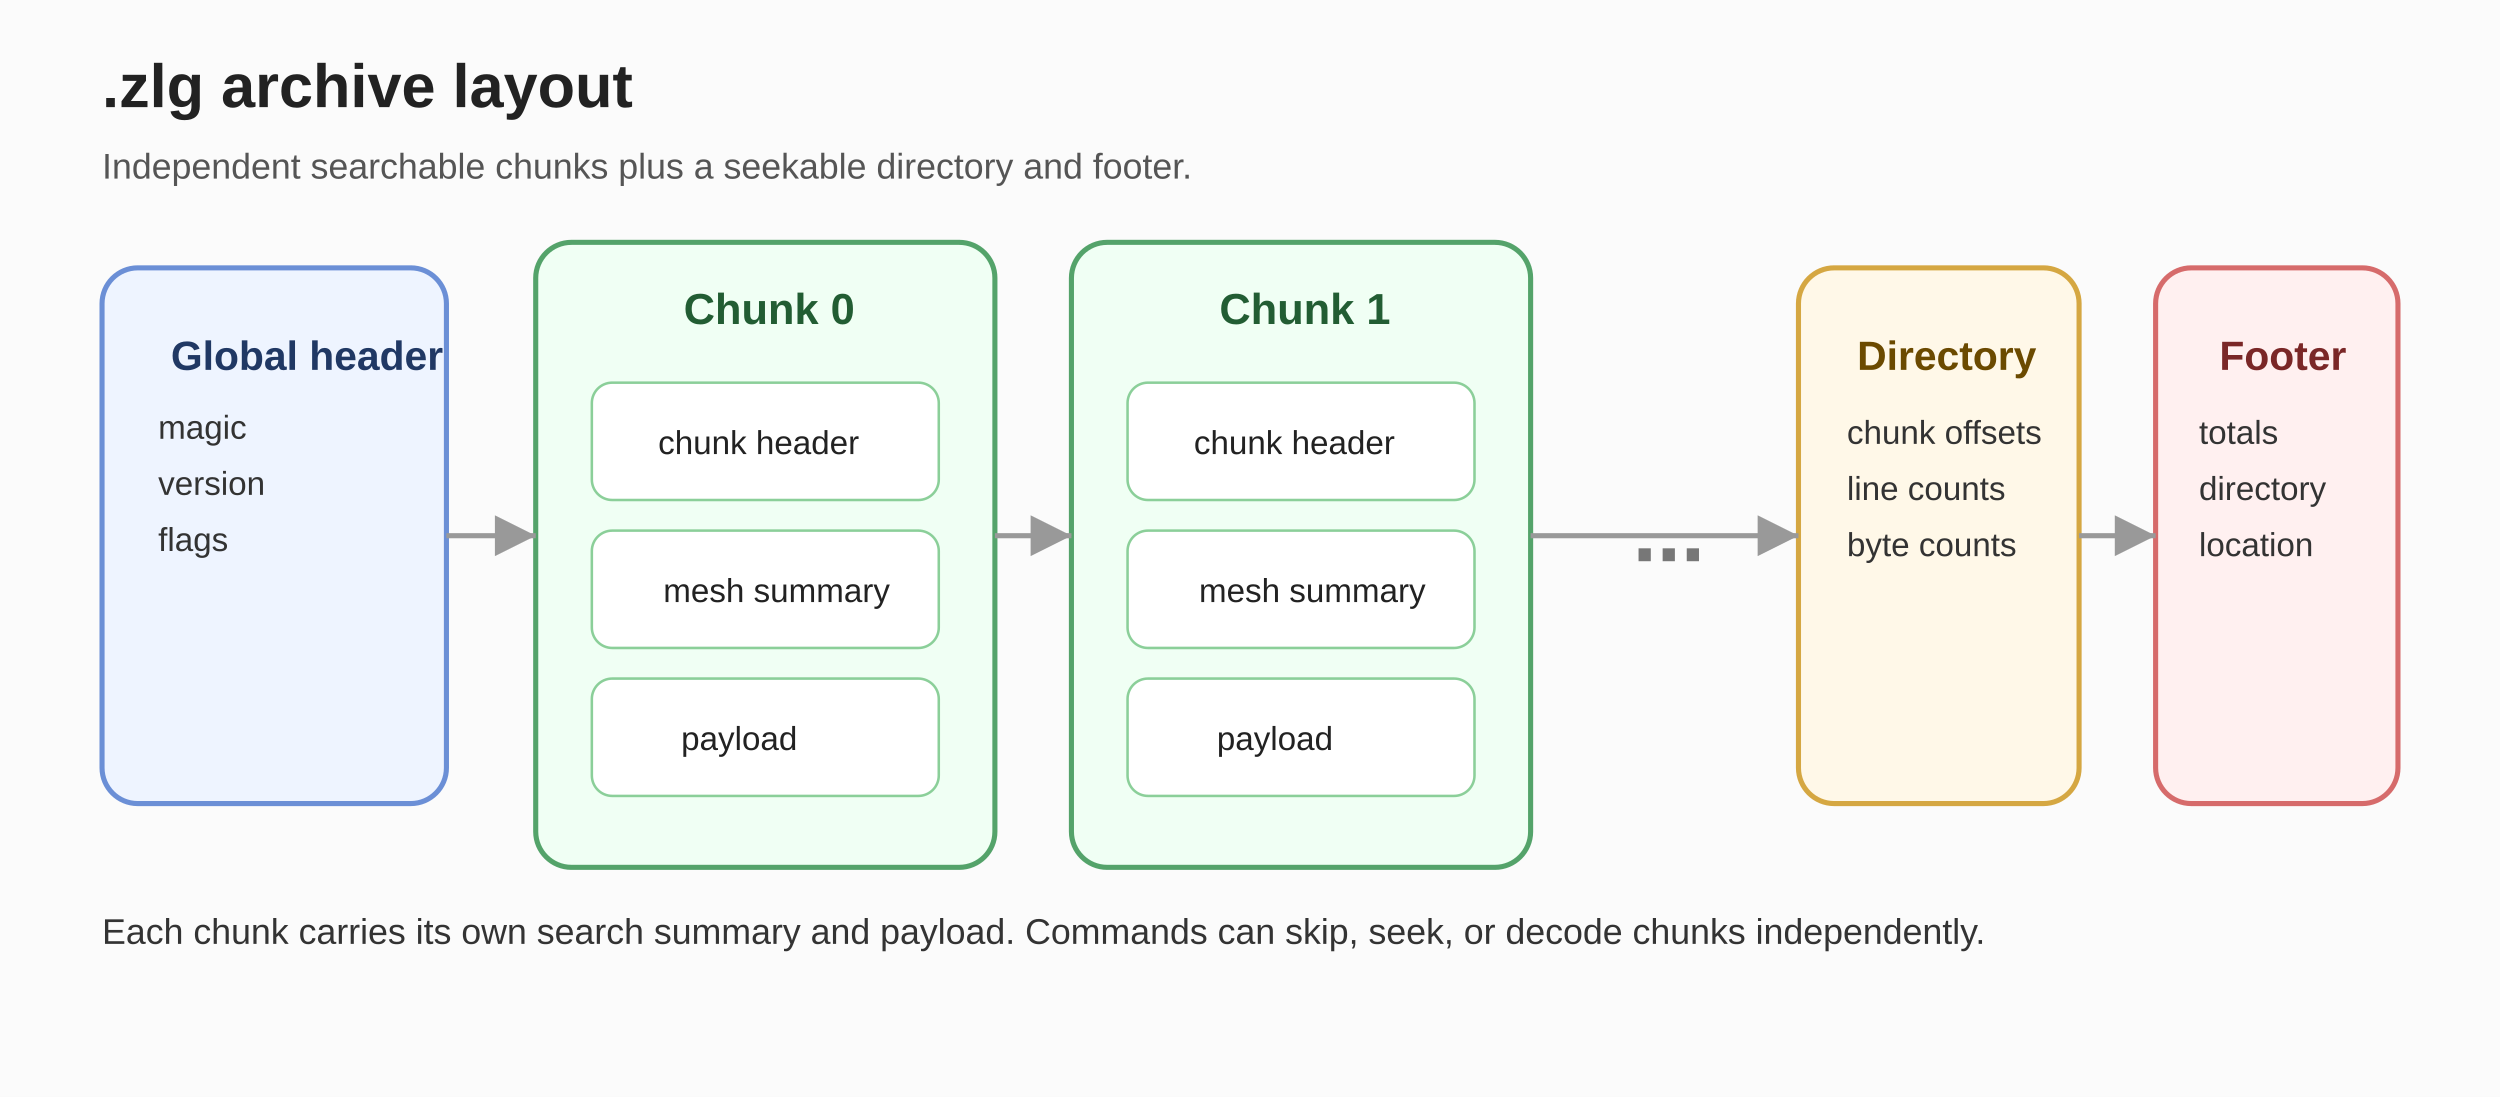
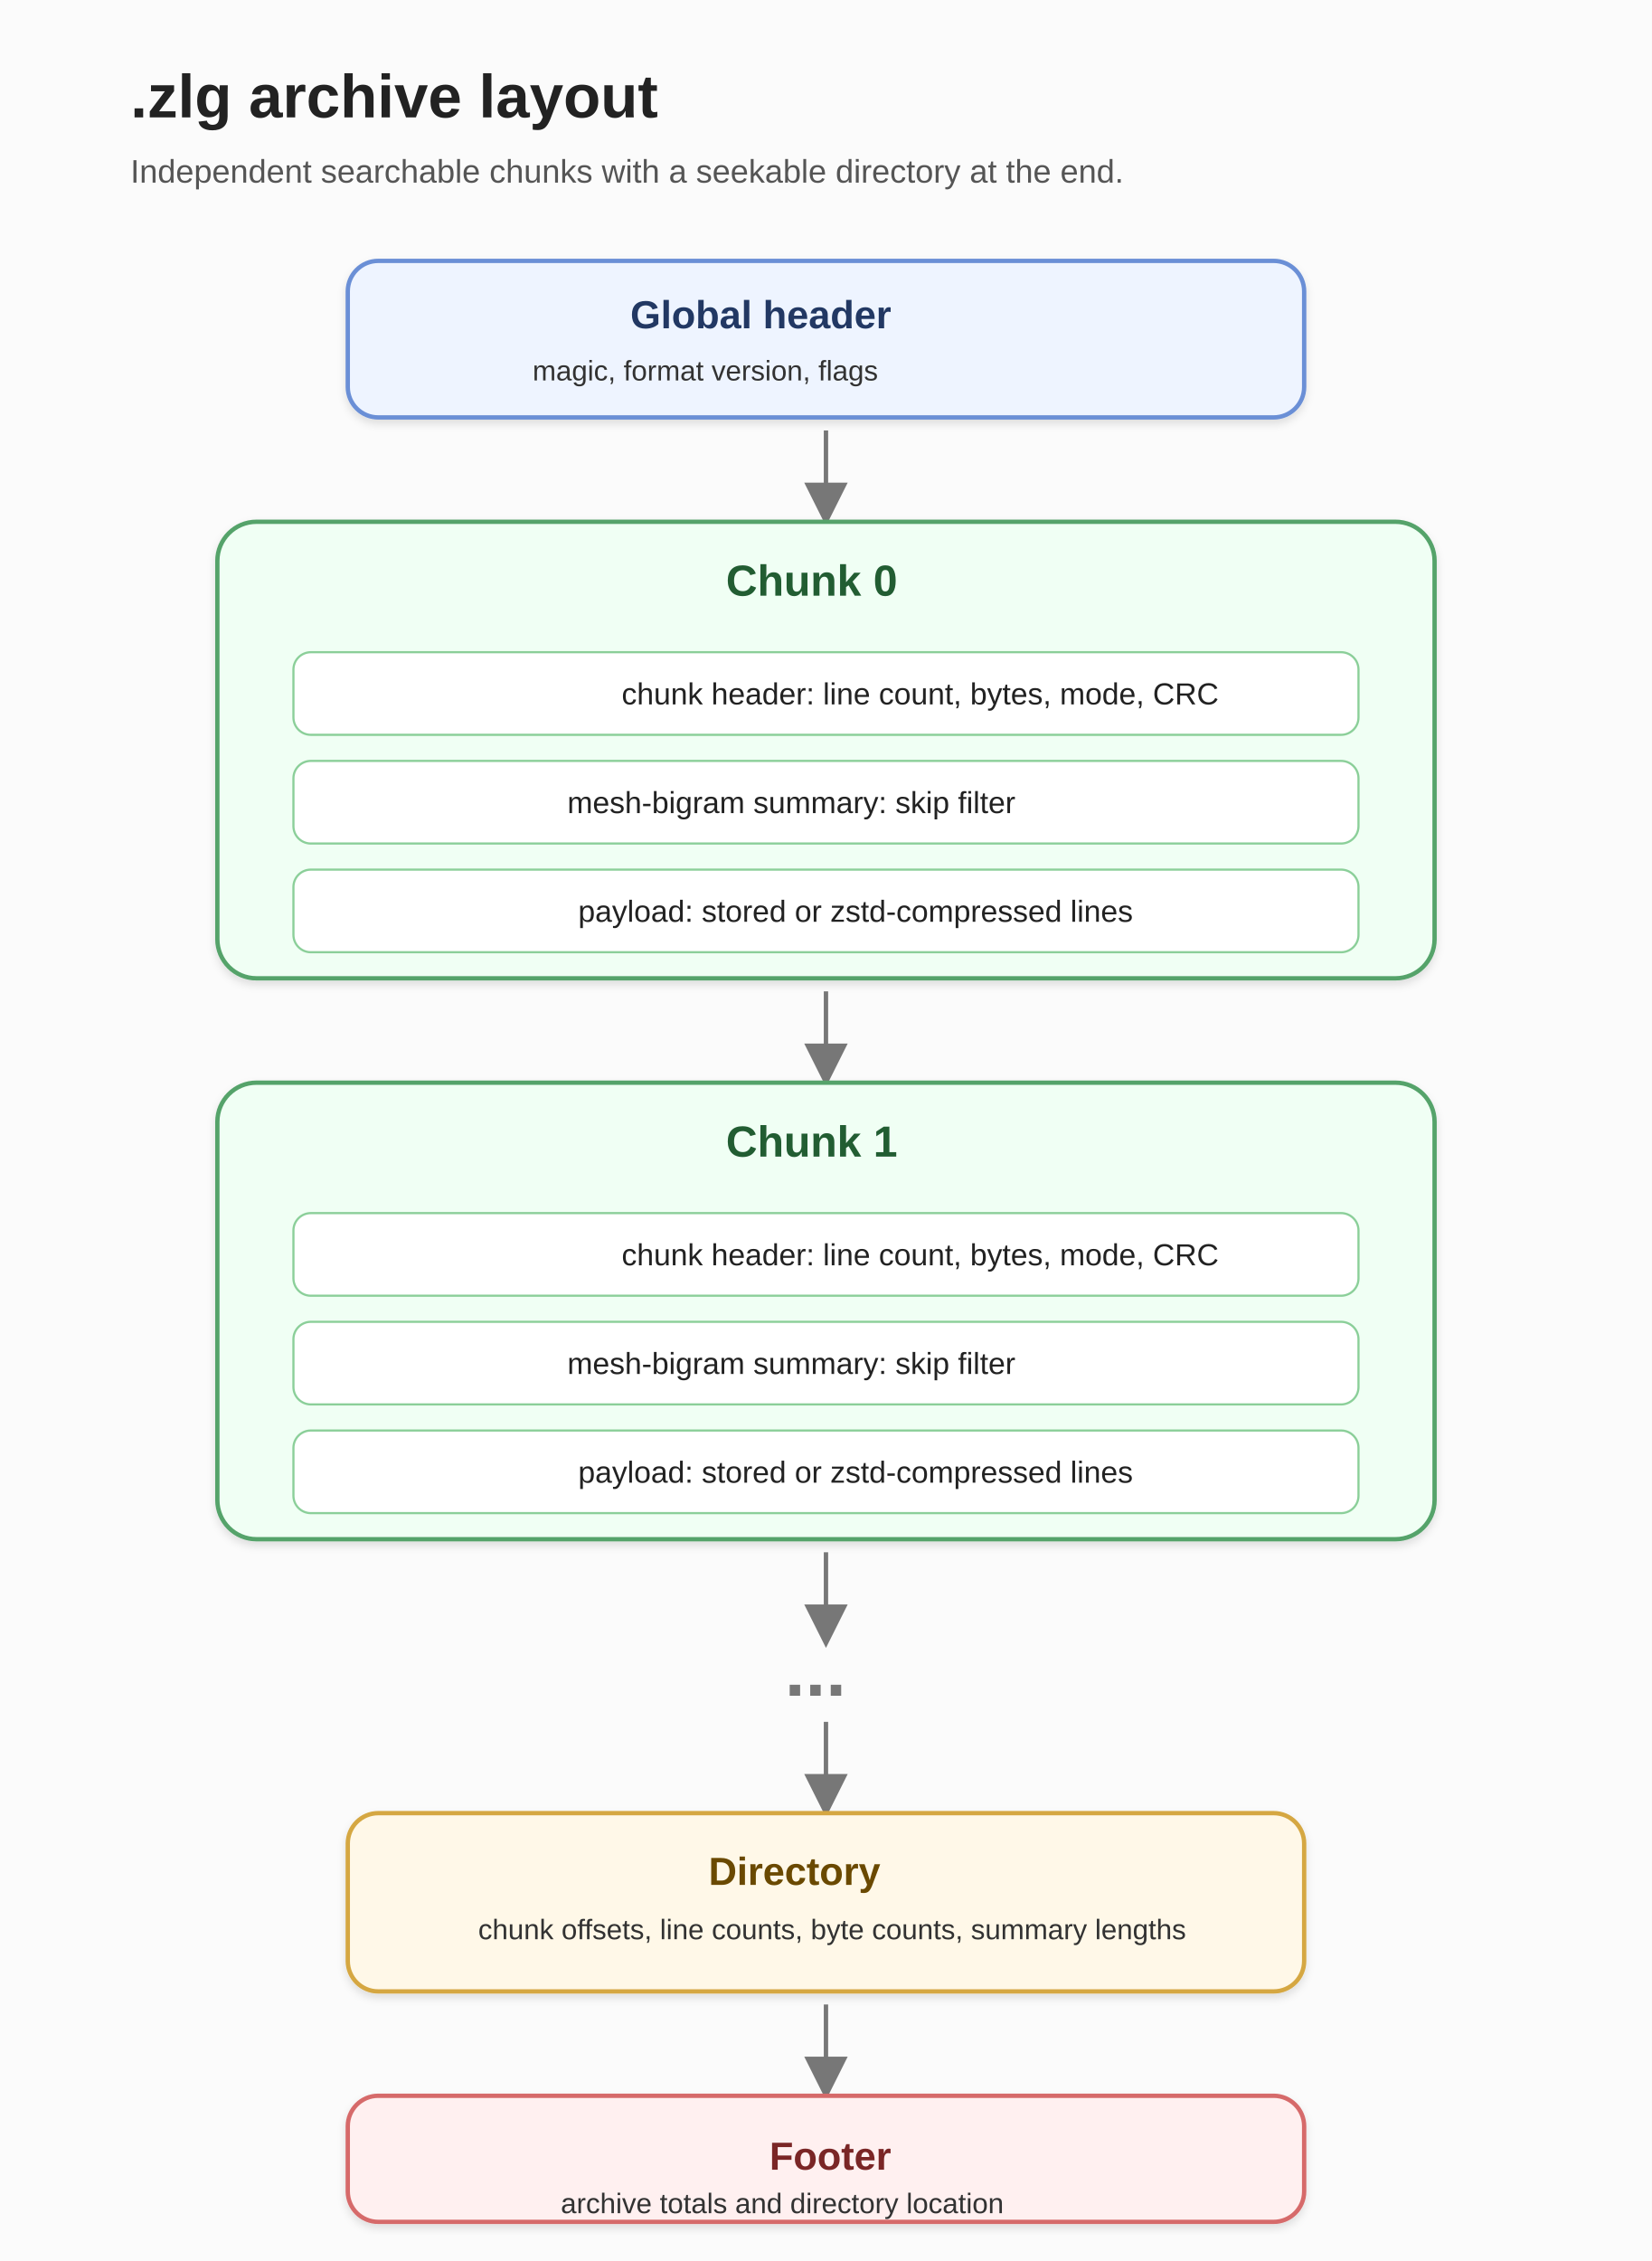
- <svg xmlns="http://www.w3.org/2000/svg" width="980" height="430" viewBox="0 0 980 430" role="img" aria-labelledby="title desc">
-   <rect width="980" height="430" fill="#fbfbfb" />
-   <text x="40" y="42" font-family="Arial, sans-serif" font-size="24" font-weight="700" fill="#222">.zlg archive layout</text>
-   <text x="40" y="70" font-family="Arial, sans-serif" font-size="14" fill="#555">Independent searchable chunks plus a seekable directory and footer.</text>
-   <rect x="40" y="105" width="135" height="210" rx="14" fill="#eef4ff" stroke="#6b8fd6" stroke-width="2" />
-   <text x="67" y="145" font-family="Arial, sans-serif" font-size="16" font-weight="700" fill="#203864">Global header</text>
-   <text x="62" y="172" font-family="Arial, sans-serif" font-size="13" fill="#333">magic</text>
-   <text x="62" y="194" font-family="Arial, sans-serif" font-size="13" fill="#333">version</text>
-   <text x="62" y="216" font-family="Arial, sans-serif" font-size="13" fill="#333">flags</text>
-   <g transform="translate(210,95)">
-     <rect x="0" y="0" width="180" height="245" rx="14" fill="#f0fff4" stroke="#54a36a" stroke-width="2" />
-     <text x="58" y="32" font-family="Arial, sans-serif" font-size="17" font-weight="700" fill="#225d33">Chunk 0</text>
-     <rect x="22" y="55" width="136" height="46" rx="8" fill="#ffffff" stroke="#8bcf99" />
-     <text x="48" y="83" font-family="Arial, sans-serif" font-size="13" fill="#222">chunk header</text>
-     <rect x="22" y="113" width="136" height="46" rx="8" fill="#ffffff" stroke="#8bcf99" />
-     <text x="50" y="141" font-family="Arial, sans-serif" font-size="13" fill="#222">mesh summary</text>
-     <rect x="22" y="171" width="136" height="46" rx="8" fill="#ffffff" stroke="#8bcf99" />
-     <text x="57" y="199" font-family="Arial, sans-serif" font-size="13" fill="#222">payload</text>
+ <svg xmlns="http://www.w3.org/2000/svg" width="760" height="1040" viewBox="0 0 760 1040" role="img" aria-labelledby="title desc">
+   <defs>
+     <marker id="arrow" markerWidth="10" markerHeight="10" refX="5" refY="5" orient="auto">
+       <path d="M0,0 L10,5 L0,10 Z" fill="#777" />
+     </marker>
+     <filter id="shadow" x="-10%" y="-10%" width="120%" height="120%">
+       <feDropShadow dx="0" dy="2" stdDeviation="2" flood-color="#000" flood-opacity="0.12" />
+     </filter>
+   </defs>
+   <rect width="760" height="1040" fill="#fbfbfb" />
+   <text x="60" y="54" font-family="Arial, sans-serif" font-size="28" font-weight="700" fill="#222">.zlg archive layout</text>
+   <text x="60" y="84" font-family="Arial, sans-serif" font-size="15" fill="#555">Independent searchable chunks with a seekable directory at the end.</text>
+   <g filter="url(#shadow)">
+     <rect x="160" y="120" width="440" height="72" rx="14" fill="#eef4ff" stroke="#6b8fd6" stroke-width="2" />
+     <text x="290" y="151" font-family="Arial, sans-serif" font-size="18" font-weight="700" fill="#203864">Global header</text>
+     <text x="245" y="175" font-family="Arial, sans-serif" font-size="13" fill="#333">magic, format version, flags</text>
  </g>
-   <g transform="translate(420,95)">
-     <rect x="0" y="0" width="180" height="245" rx="14" fill="#f0fff4" stroke="#54a36a" stroke-width="2" />
-     <text x="58" y="32" font-family="Arial, sans-serif" font-size="17" font-weight="700" fill="#225d33">Chunk 1</text>
-     <rect x="22" y="55" width="136" height="46" rx="8" fill="#ffffff" stroke="#8bcf99" />
-     <text x="48" y="83" font-family="Arial, sans-serif" font-size="13" fill="#222">chunk header</text>
-     <rect x="22" y="113" width="136" height="46" rx="8" fill="#ffffff" stroke="#8bcf99" />
-     <text x="50" y="141" font-family="Arial, sans-serif" font-size="13" fill="#222">mesh summary</text>
-     <rect x="22" y="171" width="136" height="46" rx="8" fill="#ffffff" stroke="#8bcf99" />
-     <text x="57" y="199" font-family="Arial, sans-serif" font-size="13" fill="#222">payload</text>
+   <path d="M380 198 L380 232" stroke="#777" stroke-width="2" marker-end="url(#arrow)" />
+   <g filter="url(#shadow)">
+     <rect x="100" y="240" width="560" height="210" rx="18" fill="#f0fff4" stroke="#54a36a" stroke-width="2" />
+     <text x="334" y="274" font-family="Arial, sans-serif" font-size="20" font-weight="700" fill="#225d33">Chunk 0</text>
+     <rect x="135" y="300" width="490" height="38" rx="8" fill="#ffffff" stroke="#8bcf99" />
+     <text x="286" y="324" font-family="Arial, sans-serif" font-size="14" fill="#222">chunk header: line count, bytes, mode, CRC</text>
+     <rect x="135" y="350" width="490" height="38" rx="8" fill="#ffffff" stroke="#8bcf99" />
+     <text x="261" y="374" font-family="Arial, sans-serif" font-size="14" fill="#222">mesh-bigram summary: skip filter</text>
+     <rect x="135" y="400" width="490" height="38" rx="8" fill="#ffffff" stroke="#8bcf99" />
+     <text x="266" y="424" font-family="Arial, sans-serif" font-size="14" fill="#222">payload: stored or zstd-compressed lines</text>
  </g>
-   <text x="640" y="220" font-family="Arial, sans-serif" font-size="34" font-weight="700" fill="#777">...</text>
-   <rect x="705" y="105" width="110" height="210" rx="14" fill="#fff8e8" stroke="#d5a742" stroke-width="2" />
-   <text x="728" y="145" font-family="Arial, sans-serif" font-size="16" font-weight="700" fill="#6b4a00">Directory</text>
-   <text x="724" y="174" font-family="Arial, sans-serif" font-size="13" fill="#333">chunk offsets</text>
-   <text x="724" y="196" font-family="Arial, sans-serif" font-size="13" fill="#333">line counts</text>
-   <text x="724" y="218" font-family="Arial, sans-serif" font-size="13" fill="#333">byte counts</text>
-   <rect x="845" y="105" width="95" height="210" rx="14" fill="#fff0f0" stroke="#d66b6b" stroke-width="2" />
-   <text x="870" y="145" font-family="Arial, sans-serif" font-size="16" font-weight="700" fill="#7a2727">Footer</text>
-   <text x="862" y="174" font-family="Arial, sans-serif" font-size="13" fill="#333">totals</text>
-   <text x="862" y="196" font-family="Arial, sans-serif" font-size="13" fill="#333">directory</text>
-   <text x="862" y="218" font-family="Arial, sans-serif" font-size="13" fill="#333">location</text>
-   <path d="M175 210 L210 210" stroke="#999" stroke-width="2" marker-end="url(#arrow)" />
-   <path d="M390 210 L420 210" stroke="#999" stroke-width="2" marker-end="url(#arrow)" />
-   <path d="M600 210 L705 210" stroke="#999" stroke-width="2" marker-end="url(#arrow)" />
-   <path d="M815 210 L845 210" stroke="#999" stroke-width="2" marker-end="url(#arrow)" />
-   <text x="40" y="370" font-family="Arial, sans-serif" font-size="14" fill="#333">Each chunk carries its own search summary and payload. Commands can skip, seek, or decode chunks independently.</text>
-   <defs>
-     <marker id="arrow" markerWidth="8" markerHeight="8" refX="8" refY="4" orient="auto">
-       <path d="M0,0 L8,4 L0,8 Z" fill="#999" />
-     </marker>
-   </defs>
+   <path d="M380 456 L380 490" stroke="#777" stroke-width="2" marker-end="url(#arrow)" />
+   <g filter="url(#shadow)">
+     <rect x="100" y="498" width="560" height="210" rx="18" fill="#f0fff4" stroke="#54a36a" stroke-width="2" />
+     <text x="334" y="532" font-family="Arial, sans-serif" font-size="20" font-weight="700" fill="#225d33">Chunk 1</text>
+     <rect x="135" y="558" width="490" height="38" rx="8" fill="#ffffff" stroke="#8bcf99" />
+     <text x="286" y="582" font-family="Arial, sans-serif" font-size="14" fill="#222">chunk header: line count, bytes, mode, CRC</text>
+     <rect x="135" y="608" width="490" height="38" rx="8" fill="#ffffff" stroke="#8bcf99" />
+     <text x="261" y="632" font-family="Arial, sans-serif" font-size="14" fill="#222">mesh-bigram summary: skip filter</text>
+     <rect x="135" y="658" width="490" height="38" rx="8" fill="#ffffff" stroke="#8bcf99" />
+     <text x="266" y="682" font-family="Arial, sans-serif" font-size="14" fill="#222">payload: stored or zstd-compressed lines</text>
+   </g>
+   <path d="M380 714 L380 748" stroke="#777" stroke-width="2" marker-end="url(#arrow)" />
+   <text x="361" y="780" font-family="Arial, sans-serif" font-size="34" font-weight="700" fill="#777">...</text>
+   <path d="M380 792 L380 826" stroke="#777" stroke-width="2" marker-end="url(#arrow)" />
+   <g filter="url(#shadow)">
+     <rect x="160" y="834" width="440" height="82" rx="14" fill="#fff8e8" stroke="#d5a742" stroke-width="2" />
+     <text x="326" y="867" font-family="Arial, sans-serif" font-size="18" font-weight="700" fill="#6b4a00">Directory</text>
+     <text x="220" y="892" font-family="Arial, sans-serif" font-size="13" fill="#333">chunk offsets, line counts, byte counts, summary lengths</text>
+   </g>
+   <path d="M380 922 L380 956" stroke="#777" stroke-width="2" marker-end="url(#arrow)" />
+   <g filter="url(#shadow)">
+     <rect x="160" y="964" width="440" height="58" rx="14" fill="#fff0f0" stroke="#d66b6b" stroke-width="2" />
+     <text x="354" y="998" font-family="Arial, sans-serif" font-size="18" font-weight="700" fill="#7a2727">Footer</text>
+     <text x="258" y="1018" font-family="Arial, sans-serif" font-size="13" fill="#333">archive totals and directory location</text>
+   </g>
</svg>
